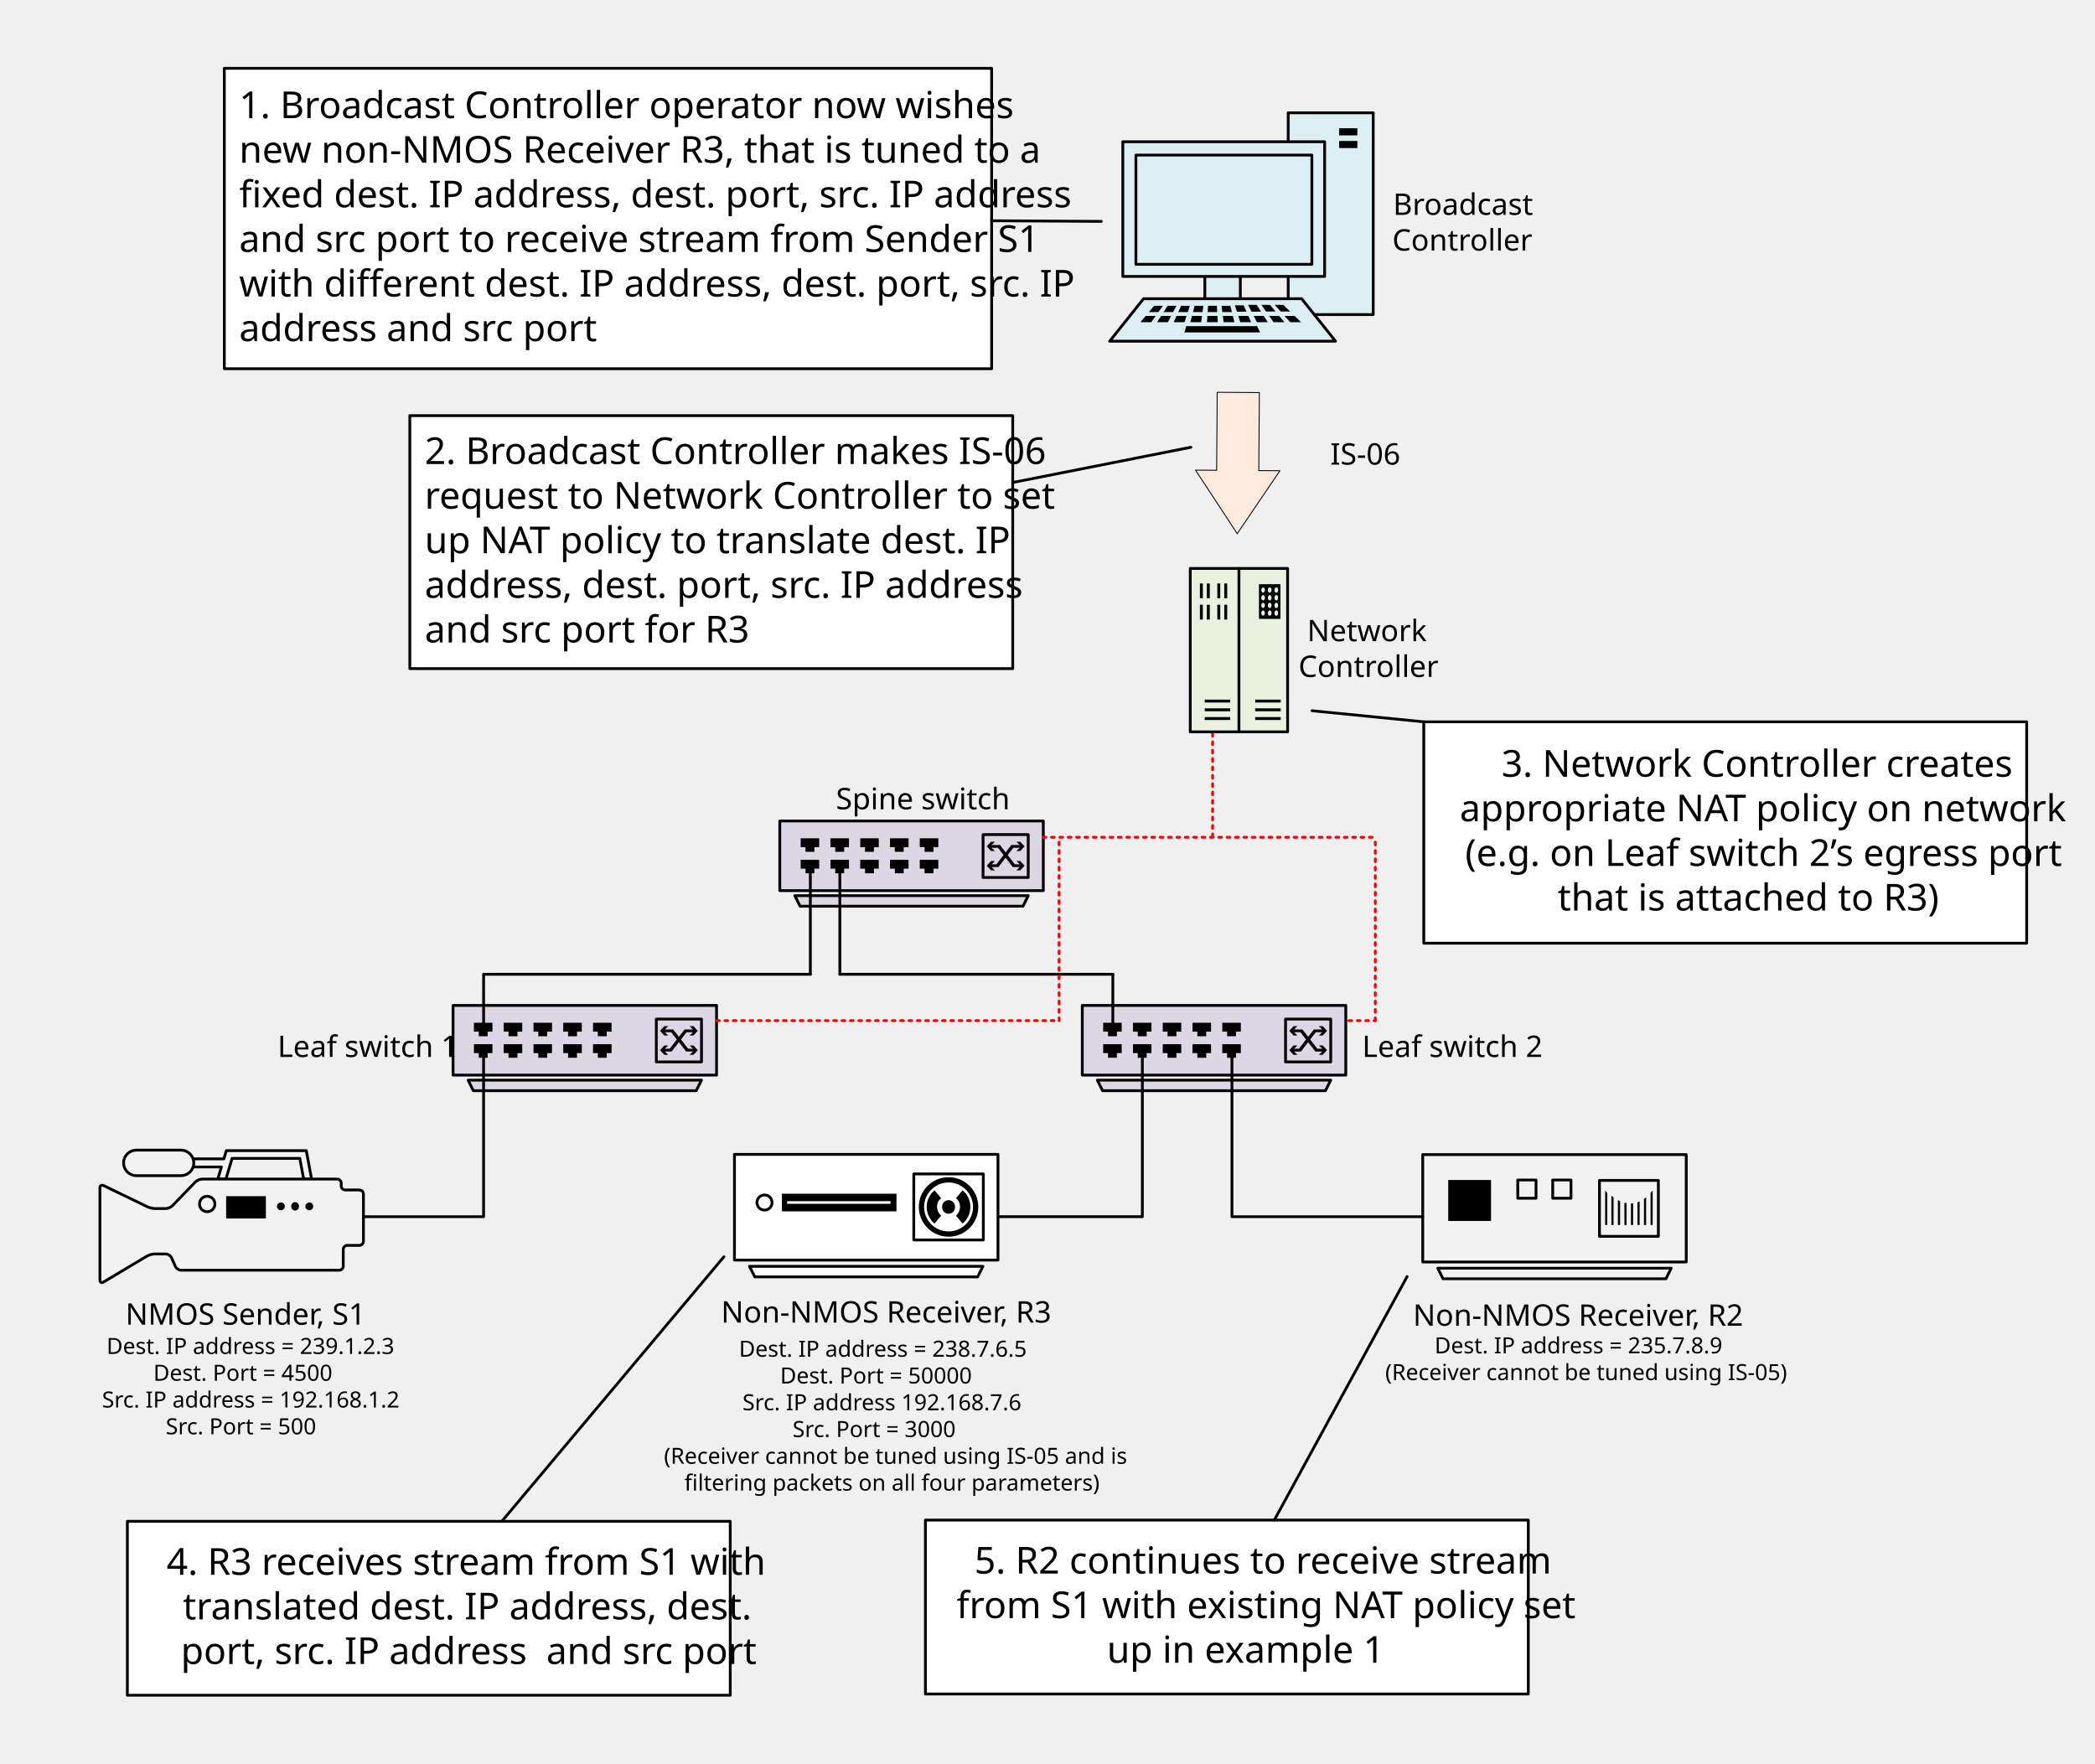
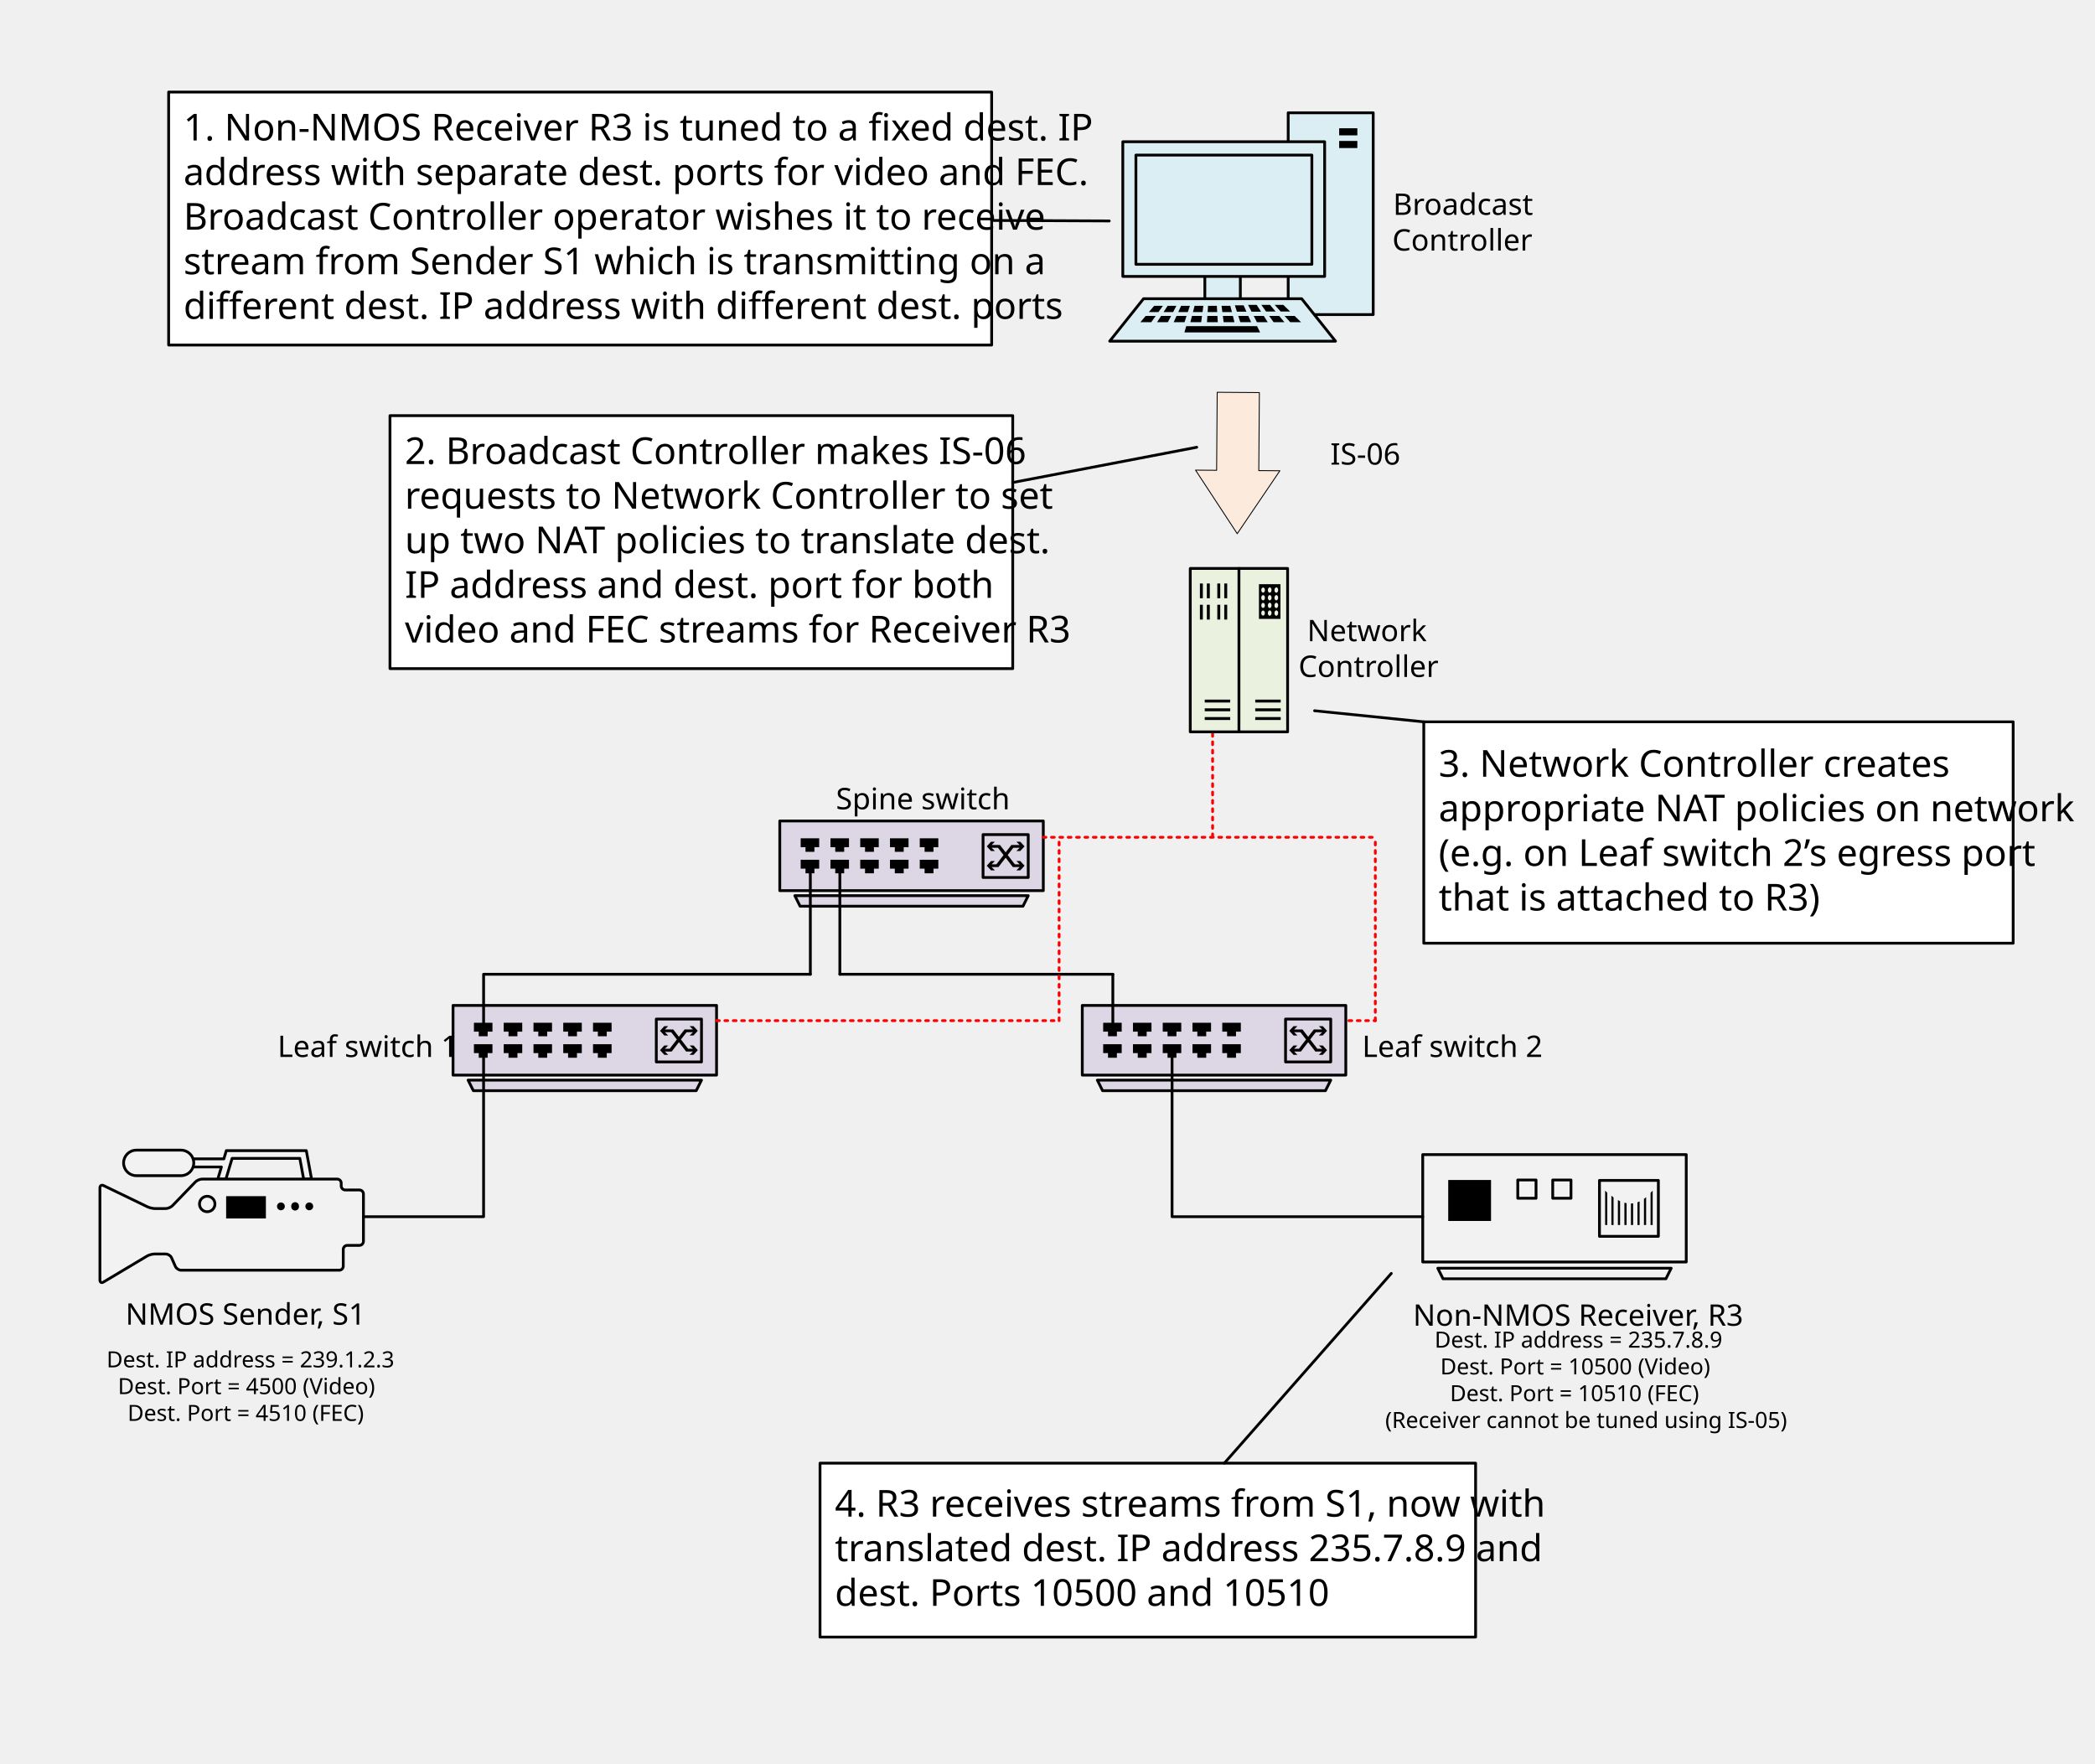
- <svg xmlns="http://www.w3.org/2000/svg" width="7.825in" height="6.587in" viewBox="0 0 563.427 474.278" xml:space="preserve" color-interpolation-filters="sRGB" class="st17">
+ <svg xmlns="http://www.w3.org/2000/svg" width="7.825in" height="6.587in" viewBox="0 0 563.427 474.278" xml:space="preserve" color-interpolation-filters="sRGB" class="st16">
  <style type="text/css">
	
		.st1 {fill:#ddd6e5;stroke:#000000;stroke-linecap:round;stroke-linejoin:round;stroke-width:0.75}
		.st2 {fill:#000000}
		.st3 {fill:#f2f2f2;stroke:#000000;stroke-linecap:round;stroke-linejoin:round;stroke-width:0.75}
		.st4 {stroke:#000000;stroke-linecap:round;stroke-linejoin:round;stroke-width:0.75;visibility:hidden}
		.st5 {stroke:#000000;stroke-linecap:round;stroke-linejoin:round;stroke-width:0.75}
		.st6 {stroke:#ff0000;stroke-dasharray:0.75,1.5;stroke-linecap:round;stroke-linejoin:round;stroke-width:0.75}
		.st7 {fill:#ebf1df}
		.st8 {fill:none;stroke:none;stroke-linecap:round;stroke-linejoin:round;stroke-width:0.75}
		.st9 {fill:#000000;font-family:Calibri;font-size:0.667em}
		.st10 {font-size:1em}
		.st11 {fill:#000000;font-family:Calibri;font-size:0.5em}
		.st12 {fill:#dbeef3;stroke:#000000;stroke-linecap:round;stroke-linejoin:round;stroke-width:0.75}
		.st13 {fill:#fcebdd;stroke:#000000;stroke-linecap:round;stroke-linejoin:round;stroke-width:0.24}
- 		.st14 {fill:#ffffff;stroke:#000000;stroke-linecap:round;stroke-linejoin:round;stroke-width:0.75}
- 		.st15 {fill:#ffffff}
- 		.st16 {fill:#000000;font-family:Calibri;font-size:0.833em}
- 		.st17 {fill:none;fill-rule:evenodd;font-size:12px;overflow:visible;stroke-linecap:square;stroke-miterlimit:3}
+ 		.st14 {fill:#ffffff}
+ 		.st15 {fill:#000000;font-family:Calibri;font-size:0.833em}
+ 		.st16 {fill:none;fill-rule:evenodd;font-size:12px;overflow:visible;stroke-linecap:square;stroke-miterlimit:3}
	
	</style>
  <g>
    <g id="group52-1" transform="translate(291.068,-156.989)">
      <g id="shape53-2" transform="translate(0,-23.9715)">
        <path d="M65.4 474.28 L66.82 471.44 L4.05 471.44 L5.46 474.28 L65.4 474.28 ZM0 470.09 L70.87 470.09 L70.87 451.35         L0 451.35 L0 470.09 Z" class="st1" />
      </g>
      <g id="shape54-4" transform="translate(54.6669,-31.7016)">
        <rect x="0" y="462.746" width="12.151" height="11.532" class="st1" />
      </g>
      <g id="shape55-6" transform="translate(5.61827,-32.827)">
        <path d="M4.98 470.64 L0 470.64 L0 473.03 L1.3 473.03 L1.3 474.28 L3.69 474.28 L3.69 473.03 L4.98 473.03 L4.98 470.64         ZM12.99 470.64 L8.01 470.64 L8.01 473.03 L9.3 473.03 L9.3 474.28 L11.7 474.28 L11.7 473.03 L12.99 473.03         L12.99 470.64 ZM21 470.64 L16.02 470.64 L16.02 473.03 L17.31 473.03 L17.31 474.28 L19.7 474.28 L19.7         473.03 L21 473.03 L21 470.64 ZM29.01 470.64 L24.02 470.64 L24.02 473.03 L25.32 473.03 L25.32 474.28         L27.71 474.28 L27.71 473.03 L29.01 473.03 L29.01 470.64 ZM37.02 470.64 L32.03 470.64 L32.03 473.03 L33.33         473.03 L33.33 474.28 L35.72 474.28 L35.72 473.03 L37.02 473.03 L37.02 470.64 ZM37.02 464.87 L32.03 464.87         L32.03 467.26 L33.33 467.26 L33.33 468.5 L35.72 468.5 L35.72 467.26 L37.02 467.26 L37.02 464.87 ZM29.01         464.87 L24.02 464.87 L24.02 467.26 L25.32 467.26 L25.32 468.5 L27.71 468.5 L27.71 467.26 L29.01 467.26         L29.01 464.87 ZM21 464.87 L16.02 464.87 L16.02 467.26 L17.31 467.26 L17.31 468.5 L19.7 468.5 L19.7 467.26         L21 467.26 L21 464.87 ZM12.99 464.87 L8.01 464.87 L8.01 467.26 L9.3 467.26 L9.3 468.5 L11.7 468.5 L11.7         467.26 L12.99 467.26 L12.99 464.87 ZM4.98 464.87 L0 464.87 L0 467.26 L1.3 467.26 L1.3 468.5 L3.69 468.5         L3.69 467.26 L4.98 467.26 L4.98 464.87 Z" class="st2" />
      </g>
      <g id="shape56-9" transform="translate(55.6646,-33.6193)">
        <path d="M5.63 470.16 L7.14 468.21 L8.86 468.2 L7.97 469.08 L9 469.08 L10.16 467.83 L9.01 466.58 L7.96 466.58 L8.85         467.46 L6.61 467.46 L5.08 469.44 L3.55 467.46 L1.31 467.46 L2.19 466.58 L1.15 466.58 L0 467.83 L1.15         469.08 L2.19 469.08 L1.3 468.2 L3.01 468.21 L4.52 470.16 L2.6 472.65 L1.3 472.66 L2.19 471.77 L1.15         471.77 L0 473.03 L1.15 474.28 L2.19 474.28 L1.31 473.4 L3.14 473.4 L5.08 470.88 L7.02 473.4 L8.85 473.4         L7.96 474.28 L9.01 474.28 L10.16 473.03 L9 471.77 L7.97 471.77 L8.86 472.66 L7.55 472.65 L5.63 470.16         Z" class="st2" />
      </g>
    </g>
    <g id="group10-12" transform="translate(209.714,-206.595)">
      <g id="shape11-13" transform="translate(0,-23.9715)">
        <path d="M65.4 474.28 L66.82 471.44 L4.05 471.44 L5.46 474.28 L65.4 474.28 ZM0 470.09 L70.87 470.09 L70.87 451.35         L0 451.35 L0 470.09 Z" class="st1" />
      </g>
      <g id="shape12-15" transform="translate(54.6669,-31.7016)">
        <rect x="0" y="462.746" width="12.151" height="11.532" class="st1" />
      </g>
      <g id="shape13-17" transform="translate(5.61827,-32.827)">
        <path d="M4.98 470.64 L0 470.64 L0 473.03 L1.3 473.03 L1.3 474.28 L3.69 474.28 L3.69 473.03 L4.98 473.03 L4.98 470.64         ZM12.99 470.64 L8.01 470.64 L8.01 473.03 L9.3 473.03 L9.3 474.28 L11.7 474.28 L11.7 473.03 L12.99 473.03         L12.99 470.64 ZM21 470.64 L16.02 470.64 L16.02 473.03 L17.31 473.03 L17.31 474.28 L19.7 474.28 L19.7         473.03 L21 473.03 L21 470.64 ZM29.01 470.64 L24.02 470.64 L24.02 473.03 L25.32 473.03 L25.32 474.28         L27.71 474.28 L27.71 473.03 L29.01 473.03 L29.01 470.64 ZM37.02 470.64 L32.03 470.64 L32.03 473.03 L33.33         473.03 L33.33 474.28 L35.72 474.28 L35.72 473.03 L37.02 473.03 L37.02 470.64 ZM37.02 464.87 L32.03 464.87         L32.03 467.26 L33.33 467.26 L33.33 468.5 L35.72 468.5 L35.72 467.26 L37.02 467.26 L37.02 464.87 ZM29.01         464.87 L24.02 464.87 L24.02 467.26 L25.32 467.26 L25.32 468.5 L27.71 468.5 L27.71 467.26 L29.01 467.26         L29.01 464.87 ZM21 464.87 L16.02 464.87 L16.02 467.26 L17.31 467.26 L17.31 468.5 L19.7 468.5 L19.7 467.26         L21 467.26 L21 464.87 ZM12.99 464.87 L8.01 464.87 L8.01 467.26 L9.3 467.26 L9.3 468.5 L11.7 468.5 L11.7         467.26 L12.99 467.26 L12.99 464.87 ZM4.98 464.87 L0 464.87 L0 467.26 L1.3 467.26 L1.3 468.5 L3.69 468.5         L3.69 467.26 L4.98 467.26 L4.98 464.87 Z" class="st2" />
      </g>
      <g id="shape14-20" transform="translate(55.6646,-33.6193)">
        <path d="M5.63 470.16 L7.14 468.21 L8.86 468.2 L7.97 469.08 L9 469.08 L10.16 467.83 L9.01 466.58 L7.96 466.58 L8.85         467.46 L6.61 467.46 L5.08 469.44 L3.55 467.46 L1.31 467.46 L2.19 466.58 L1.15 466.58 L0 467.83 L1.15         469.08 L2.19 469.08 L1.3 468.2 L3.01 468.21 L4.52 470.16 L2.6 472.65 L1.3 472.66 L2.19 471.77 L1.15         471.77 L0 473.03 L1.15 474.28 L2.19 474.28 L1.31 473.4 L3.14 473.4 L5.08 470.88 L7.02 473.4 L8.85 473.4         L7.96 474.28 L9.01 474.28 L10.16 473.03 L9 471.77 L7.97 471.77 L8.86 472.66 L7.55 472.65 L5.63 470.16         Z" class="st2" />
      </g>
    </g>
    <g id="group15-23" transform="translate(97.7451,-111.635) scale(-1,1)">
      <g id="shape16-24" transform="translate(13.9504,-45.5452)">
        <path d="M23.59 468.84 L22.93 466.62 L1.42 466.62 L0 474.28 L2.13 474.28 L3.16 468.71 L21.37 468.71 L23.04 474.28         L25.22 474.28 L24.25 471.02 L33.11 471.02 L33.11 468.84 L23.59 468.84 Z" class="st3" />
      </g>
      <g id="shape17-26" transform="translate(0,-17.5408)">
        <path d="M53.2 454.2 C52.6 454.2 51.76 453.85 51.35 453.41 L45.22 447.06 C44.81 446.63 43.98 446.27 43.38 446.27         L7.07 446.27 C6.47 446.27 5.98 446.76 5.98 447.36 L5.98 448.11 C5.98 448.71 5.49 449.2 4.89 449.2 L1.09         449.2 C0.49 449.2 0 449.69 0 450.29 L0 463 C0 463.6 0.49 464.1 1.09 464.1 L4.34 464.1 C4.94 464.1 5.43         464.59 5.43 465.19 L5.43 469.69 C5.43 470.29 5.92 470.78 6.52 470.78 L49.03 470.78 C49.63 470.78 50.32         470.33 50.57 469.78 L51.62 467.41 C51.86 466.87 52.55 466.42 53.15 466.42 L56.19 466.42 C56.79 466.42         57.7 466.67 58.21 466.98 L69.93 473.97 C70.44 474.28 70.87 474.04 70.87 473.44 L70.87 448.63 C70.87         448.03 70.42 447.76 69.88 448.02 L58.1 453.72 C57.56 453.98 56.63 454.2 56.03 454.2 L53.2 454.2 Z" class="st3" />
      </g>
      <g id="shape18-28" transform="translate(39.9362,-36.7701)">
        <path d="M4.16 472.2 A2.079 2.079 -180 1 0 0 472.2 A2.079 2.079 -180 1 0 4.16 472.2 ZM24.57 461.15 C24.57         459.26 23.04 457.72 21.14 457.72 L9.14 457.72 C7.24 457.72 5.7 459.26 5.7 461.15 C5.7 463.05 7.24 464.58         9.14 464.58 L21.14 464.58 C23.04 464.58 24.57 463.05 24.57 461.15 Z" class="st3" />
      </g>
      <g id="shape19-30" transform="translate(13.5163,-34.9559)">
        <path d="M12.72 474.28 L23.41 474.28 L23.41 468.28 L12.72 468.28 L12.72 474.28 ZM9.73 471.02 A1.049 1.049 -180         1 0 7.63 471.02 A1.049 1.049 -180 1 0 9.73 471.02 ZM5.91 471.02 A1.048 1.048 -180 1 0 3.82 471.02         A1.048 1.048 -180 1 0 5.91 471.02 ZM2.1 471.02 A1.049 1.049 -180 1 0 -0 471.02 A1.049 1.049         -180 1 0 2.1 471.02 Z" class="st2" />
      </g>
    </g>
    <g id="group42-33" transform="translate(382.627,-111.635)">
      <g id="shape43-34" transform="translate(0,-18.7403)">
        <path d="M65.4 474.28 L66.82 471.44 L4.05 471.44 L5.46 474.28 L65.4 474.28 ZM0 469.76 L70.87 469.76 L70.87 440.89         L0 440.89 L0 469.76 Z" class="st3" />
      </g>
      <g id="shape44-36" transform="translate(25.562,-30.1545)">
        <path d="M21.97 474.28 L37.81 474.28 L37.81 459.24 L21.97 459.24 L21.97 474.28 ZM9.4 464.04 L14.31 464.04 L14.31         459.13 L9.4 459.13 L9.4 464.04 ZM0 464.04 L4.91 464.04 L4.91 459.13 L0 459.13 L0 464.04 Z" class="st3" />
      </g>
      <g id="shape45-38" transform="translate(6.85693,-34.2865)">
        <rect x="0" y="463.26" width="11.513" height="11.018" class="st2" />
        <rect x="0" y="463.26" width="11.513" height="11.018" class="st4" />
      </g>
      <g id="shape46-41" transform="translate(49.0575,-33.2093)">
        <path d="M12.22 474.28 L12.78 474.28 L12.78 465.05 C12.6 465.25 12.4 465.44 12.22 465.62 L12.22 474.28 ZM11.02 466.81         C10.83 466.97 10.64 467.13 10.44 467.27 L10.44 474.28 L11.02 474.28 L11.02 466.81 ZM9.27 467.95 C9.08         468.05 8.88 468.12 8.69 468.19 L8.69 474.28 L9.27 474.28 L9.27 467.95 ZM6.94 474.28 L7.52 474.28 L7.52         468.46 C7.32 468.49 7.13 468.5 6.94 468.51 L6.94 474.28 ZM5.77 468.42 C5.57 468.39 5.38 468.34 5.18         468.29 L5.18 474.28 L5.77 474.28 L5.77 468.42 ZM4.02 467.88 C3.82 467.79 3.63 467.69 3.43 467.59 L3.43         474.28 L4.02 474.28 L4.02 467.88 ZM2.26 466.87 C2.07 466.73 1.87 466.58 1.68 466.43 L1.68 474.28 L2.26         474.28 L2.26 466.87 ZM0.57 474.28 L0.57 465.62 C0.38 465.44 0.19 465.25 0 465.05 L0 474.28 L0.57 474.28         Z" class="st2" />
      </g>
    </g>
    <g id="group47-44" transform="translate(121.84,-156.989)">
      <g id="shape48-45" transform="translate(0,-23.9715)">
        <path d="M65.4 474.28 L66.82 471.44 L4.05 471.44 L5.46 474.28 L65.4 474.28 ZM0 470.09 L70.87 470.09 L70.87 451.35         L0 451.35 L0 470.09 Z" class="st1" />
      </g>
      <g id="shape49-47" transform="translate(54.6669,-31.7016)">
        <rect x="0" y="462.746" width="12.151" height="11.532" class="st1" />
      </g>
      <g id="shape50-49" transform="translate(5.61827,-32.827)">
        <path d="M4.98 470.64 L0 470.64 L0 473.03 L1.3 473.03 L1.3 474.28 L3.69 474.28 L3.69 473.03 L4.98 473.03 L4.98 470.64         ZM12.99 470.64 L8.01 470.64 L8.01 473.03 L9.3 473.03 L9.3 474.28 L11.7 474.28 L11.7 473.03 L12.99 473.03         L12.99 470.64 ZM21 470.64 L16.02 470.64 L16.02 473.03 L17.31 473.03 L17.31 474.28 L19.7 474.28 L19.7         473.03 L21 473.03 L21 470.64 ZM29.01 470.64 L24.02 470.64 L24.02 473.03 L25.32 473.03 L25.32 474.28         L27.71 474.28 L27.71 473.03 L29.01 473.03 L29.01 470.64 ZM37.02 470.64 L32.03 470.64 L32.03 473.03 L33.33         473.03 L33.33 474.28 L35.72 474.28 L35.72 473.03 L37.02 473.03 L37.02 470.64 ZM37.02 464.87 L32.03 464.87         L32.03 467.26 L33.33 467.26 L33.33 468.5 L35.72 468.5 L35.72 467.26 L37.02 467.26 L37.02 464.87 ZM29.01         464.87 L24.02 464.87 L24.02 467.26 L25.32 467.26 L25.32 468.5 L27.71 468.5 L27.71 467.26 L29.01 467.26         L29.01 464.87 ZM21 464.87 L16.02 464.87 L16.02 467.26 L17.31 467.26 L17.31 468.5 L19.7 468.5 L19.7 467.26         L21 467.26 L21 464.87 ZM12.99 464.87 L8.01 464.87 L8.01 467.26 L9.3 467.26 L9.3 468.5 L11.7 468.5 L11.7         467.26 L12.99 467.26 L12.99 464.87 ZM4.98 464.87 L0 464.87 L0 467.26 L1.3 467.26 L1.3 468.5 L3.69 468.5         L3.69 467.26 L4.98 467.26 L4.98 464.87 Z" class="st2" />
      </g>
      <g id="shape51-52" transform="translate(55.6646,-33.6193)">
        <path d="M5.63 470.16 L7.14 468.21 L8.86 468.2 L7.97 469.08 L9 469.08 L10.16 467.83 L9.01 466.58 L7.96 466.58 L8.85         467.46 L6.61 467.46 L5.08 469.44 L3.55 467.46 L1.31 467.46 L2.19 466.58 L1.15 466.58 L0 467.83 L1.15         469.08 L2.19 469.08 L1.3 468.2 L3.01 468.21 L4.52 470.16 L2.6 472.65 L1.3 472.66 L2.19 471.77 L1.15         471.77 L0 473.03 L1.15 474.28 L2.19 474.28 L1.31 473.4 L3.14 473.4 L5.08 470.88 L7.02 473.4 L8.85 473.4         L7.96 474.28 L9.01 474.28 L10.16 473.03 L9 471.77 L7.97 471.77 L8.86 472.66 L7.55 472.65 L5.63 470.16         Z" class="st2" />
      </g>
    </g>
    <g id="shape59-55" transform="translate(692.212,233.666) rotate(90)">
      <path d="M0 474.28 L28.35 474.28" class="st5" />
    </g>
    <g id="shape60-58" transform="translate(700.149,233.666) rotate(90)">
      <path d="M0 474.28 L28.35 474.28" class="st5" />
    </g>
    <g id="shape61-61" transform="translate(225.871,-212.265)">
      <path d="M0 474.28 L73.42 474.28" class="st5" />
    </g>
    <g id="shape62-64" transform="translate(773.566,262.013) rotate(90)">
      <path d="M0 474.28 L15.31 474.28" class="st5" />
    </g>
    <g id="shape63-67" transform="translate(130.06,-197.808)">
      <path d="M87.87 459.82 L0 459.82 L0 474.28" class="st5" />
    </g>
    <g id="shape65-70" transform="translate(97.7451,-147.068)">
      <path d="M32.31 429.49 L32.31 474.28 L0 474.28" class="st5" />
    </g>
-     <g id="shape66-73" transform="translate(781.503,282.595) rotate(90)">
-       <path d="M0 474.28 L44.61 474.28" class="st5" />
-     </g>
-     <g id="shape117-76" transform="translate(307.036,801.487) rotate(180)">
-       <path d="M0 474.28 L39.21 474.28" class="st5" />
-     </g>
-     <g id="shape118-79" transform="translate(331.32,-147.068)">
-       <path d="M0 430.34 L0 474.28 L51.31 474.28" class="st5" />
-     </g>
-     <g id="shape154-82" transform="translate(228.318,-310.06)">
+     <g id="shape118-73" transform="translate(315.213,-147.068)">
+       <path d="M0 430.34 L0 474.28 L67.41 474.28" class="st5" />
+     </g>
+     <g id="shape154-76" transform="translate(228.318,-310.06)">
		</g>
-     <g id="shape156-83" transform="translate(280.535,-249.115)">
+     <g id="shape156-77" transform="translate(280.535,-249.115)">
      <path d="M0 474.28 L89.34 474.28" class="st6" />
    </g>
-     <g id="shape157-86" transform="translate(-148.164,225.013) rotate(-90)">
+     <g id="shape157-80" transform="translate(-148.164,225.013) rotate(-90)">
      <path d="M0 474.28 L28.2 474.28" class="st6" />
    </g>
-     <g id="group158-89" transform="translate(317.609,-277.462)">
-       <g id="shape159-90" transform="translate(2.4999,0)">
+     <g id="group158-83" transform="translate(317.609,-277.462)">
+       <g id="shape159-84" transform="translate(2.4999,0)">
        <path d="M0 474.28 L26.18 474.28 L26.18 430.34 L0 430.34 L0 474.28 Z" class="st7" />
        <path d="M0 474.28 L26.18 474.28 L26.18 430.34 L0 430.34 L0 474.28" class="st5" />
        <path d="M13.09 474.28 L13.09 430.34" class="st5" />
      </g>
-       <g id="shape160-94" transform="translate(5.09195,-3.19012)">
+       <g id="shape160-88" transform="translate(5.09195,-3.19012)">
        <path d="M15.88 447.09 L21.66 447.09 L21.66 437.76 L15.88 437.76 L15.88 447.09 ZM6.55 441.54 L7.34 441.54 L7.34 437.57         L6.55 437.57 L6.55 441.54 ZM6.55 447.27 L7.34 447.27 L7.34 443.29 L6.55 443.29 L6.55 447.27 ZM4.68 441.54         L5.47 441.54 L5.47 437.57 L4.68 437.57 L4.68 441.54 ZM4.68 447.27 L5.47 447.27 L5.47 443.29 L4.68 443.29         L4.68 447.27 ZM1.87 441.54 L2.66 441.54 L2.66 437.57 L1.87 437.57 L1.87 441.54 ZM1.87 447.27 L2.66 447.27         L2.66 443.29 L1.87 443.29 L1.87 447.27 ZM0 441.54 L0.79 441.54 L0.79 437.57 L0 437.57 L0 441.54 ZM0         447.27 L0.79 447.27 L0.79 443.29 L0 443.29 L0 447.27 ZM14.88 468.8 L14.88 469.58 L21.73 469.58 L21.73         468.8 L14.88 468.8 ZM14.88 471.15 L14.88 471.93 L21.73 471.93 L21.73 471.15 L14.88 471.15 ZM14.88 473.5         L14.88 474.28 L21.73 474.28 L21.73 473.5 L14.88 473.5 ZM1.3 469.58 L8.15 469.58 L8.15 468.8 L1.3 468.8         L1.3 469.58 ZM1.3 471.93 L8.15 471.93 L8.15 471.15 L1.3 471.15 L1.3 471.93 ZM1.3 474.28 L8.15 474.28         L8.15 473.5 L1.3 473.5 L1.3 474.28 Z" class="st2" />
      </g>
-       <g id="shape161-97" transform="translate(21.5959,-31.2517)">
+       <g id="shape161-91" transform="translate(21.5959,-31.2517)">
        <path d="M3.59 467.16 a0.489 0.689 -180 1 0 0.917 0.476 a0.489 0.689 -180 1 0 -0.917 -0.476         ZM3.59 469.2 a0.489 0.689 -180 1 0 0.904 0.524 a0.489 0.689 -180 1 0 -0.904 -0.524         ZM3.6 471.25 a0.489 0.689 -180 1 0 0.895 0.552 a0.489 0.689 -180 1 0 -0.895 -0.552         ZM3.6 473.31 a0.489 0.689 -180 1 0 0.895 0.552 a0.489 0.689 -180 1 0 -0.895 -0.552         ZM1.8 467.19 a0.489 0.689 -180 1 0 0.932 0.415 a0.489 0.689 -180 1 0 -0.932 -0.415         ZM1.81 469.23 a0.489 0.689 -180 1 0 0.922 0.458 a0.489 0.689 -180 1 0 -0.922 -0.458         ZM1.81 471.28 a0.489 0.689 -180 1 0 0.915 0.484 a0.489 0.689 -180 1 0 -0.915 -0.484         ZM1.81 473.34 a0.489 0.689 -180 1 0 0.915 0.484 a0.489 0.689 -180 1 0 -0.915 -0.484         ZM0.02 467.22 a0.489 0.689 -180 1 0 0.946 0.351 a0.489 0.689 -180 1 0 -0.946 -0.351         ZM0.02 469.27 a0.489 0.689 -180 1 0 0.938 0.389 a0.489 0.689 -180 1 0 -0.938 -0.389         ZM0.02 471.32 a0.489 0.689 -180 1 0 0.934 0.411 a0.489 0.689 -180 1 0 -0.934 -0.411         ZM0.02 473.38 a0.489 0.689 -180 1 0 0.934 0.411 a0.489 0.689 -180 1 0 -0.934 -0.411         Z" class="st7" />
      </g>
    </g>
-     <g id="shape232-100" transform="translate(-104.406,274.485) rotate(-90)">
+     <g id="shape232-94" transform="translate(-104.406,274.485) rotate(-90)">
      <path d="M0 474.28 L49.32 474.28" class="st6" />
    </g>
-     <g id="shape233-103" transform="translate(362.784,-199.792)">
+     <g id="shape233-97" transform="translate(362.784,-199.792)">
      <path d="M0 474.28 L7.09 474.28" class="st6" />
    </g>
-     <g id="shape234-106" transform="translate(-189.446,274.485) rotate(-90)">
+     <g id="shape234-100" transform="translate(-189.446,274.485) rotate(-90)">
      <path d="M0 474.28 L49.32 474.28" class="st6" />
    </g>
-     <g id="shape235-109" transform="translate(192.706,-199.792)">
+     <g id="shape235-103" transform="translate(192.706,-199.792)">
      <path d="M0 474.28 L92.13 474.28" class="st6" />
    </g>
-     <g id="shape236-112" transform="translate(67.9813,-183.918)">
+     <g id="shape236-106" transform="translate(67.9813,-183.918)">
      <rect x="0" y="457.27" width="55.559" height="17.008" class="st8" />
      <text x="6.66" y="468.17" class="st9">Leaf switch 1</text>
    </g>
-     <g id="shape238-115" transform="translate(359.666,-183.918)">
+     <g id="shape238-109" transform="translate(359.666,-183.918)">
      <rect x="0" y="457.27" width="55.559" height="17.008" class="st8" />
      <text x="6.66" y="468.17" class="st9">Leaf switch 2</text>
    </g>
-     <g id="shape239-118" transform="translate(217.367,-250.532)">
+     <g id="shape239-112" transform="translate(217.367,-250.532)">
      <rect x="0" y="457.27" width="55.559" height="17.008" class="st8" />
      <text x="7.45" y="468.17" class="st9">Spine switch</text>
    </g>
-     <g id="shape240-121" transform="translate(337.84,-290.926)">
+     <g id="shape240-115" transform="translate(337.84,-290.926)">
      <rect x="0" y="457.27" width="55.559" height="17.008" class="st8" />
      <text x="13.69" y="463.37" class="st9">Network <tspan x="11.37" dy="1.2em" class="st10">Controller</tspan>
      </text>
    </g>
-     <g id="shape241-125" transform="translate(26.8789,-111.918)">
+     <g id="shape241-119" transform="translate(26.8789,-111.918)">
      <rect x="0" y="457.27" width="70.866" height="17.008" class="st8" />
      <text x="6.86" y="468.17" class="st9">NMOS Sender, S1</text>
    </g>
-     <g id="shape242-128" transform="translate(189.021,-112.485)">
-       <rect x="0" y="457.27" width="88.724" height="17.008" class="st8" />
-       <text x="4.9" y="468.17" class="st9">Non-NMOS Receiver, R3</text>
-     </g>
-     <g id="shape243-131" transform="translate(375.54,-111.635)">
+     <g id="shape243-122" transform="translate(375.54,-111.635)">
      <rect x="0" y="457.27" width="87.874" height="17.008" class="st8" />
-       <text x="4.47" y="468.17" class="st9">Non-NMOS Receiver, R2</text>
-     </g>
-     <g id="shape244-134" transform="translate(18.375,-92.6427)">
+       <text x="4.47" y="468.17" class="st9">Non-NMOS Receiver, R3</text>
+     </g>
+     <g id="shape244-125" transform="translate(18.375,-92.6427)">
      <rect x="0" y="457.27" width="87.874" height="17.008" class="st8" />
-       <text x="10.28" y="456.77" class="st11">Dest. IP address = 239.1.2.3 <tspan x="22.87" dy="1.2em" class="st10">Dest</tspan>. Port = 4500 <tspan x="9.06" dy="1.2em" class="st10">Src</tspan>. IP address = 192.168.1.2 <tspan x="26.21" dy="1.2em" class="st10">Src</tspan>. Port = 500</text>
-     </g>
-     <g id="shape245-140" transform="translate(171.446,-84.7057)">
+       <text x="10.28" y="460.37" class="st11">Dest. IP address = 239.1.2.3 <tspan x="13.33" dy="1.2em" class="st10">Dest</tspan>. Port = 4500 (Video) <tspan x="15.93" dy="1.2em" class="st10">Dest</tspan>. Port = 4510 (FEC)</text>
+     </g>
+     <g id="shape246-130" transform="translate(358.532,-94.3435)">
      <rect x="0" y="457.27" width="121.89" height="17.008" class="st8" />
-       <text x="27.29" y="449.57" class="st11">Dest. IP address = 238.7.6.5 <tspan x="38.36" dy="1.2em" class="st10">Dest</tspan>. Port = 50000 <tspan x="28.24" dy="1.2em" class="st10">Src</tspan>. IP address 192.168.7.6 <tspan x="41.7" dy="1.2em" class="st10">Src</tspan>. Port = 3000 <tspan x="7.11" dy="1.2em" class="st10">(</tspan>Receiver cannot be tuned using IS-05 and is <tspan x="12.62" dy="1.2em" class="st10">filtering packets on all four parameters</tspan>)</text>
-     </g>
-     <g id="shape246-148" transform="translate(358.532,-100.013)">
-       <rect x="0" y="457.27" width="121.89" height="17.008" class="st8" />
-       <text x="27.29" y="463.97" class="st11">Dest. IP address = 235.7.8.9 <tspan x="14.01" dy="1.2em" class="st10">(</tspan>Receiver cannot be tuned using IS-05)</text>
-     </g>
-     <g id="group252-152" transform="translate(298.438,-377.808)">
-       <g id="shape253-153" transform="translate(0,-4.72617)">
+       <text x="27.29" y="456.77" class="st11">Dest. IP address = 235.7.8.9 <tspan x="28.82" dy="1.2em" class="st10">Dest</tspan>. Port = 10500 (Video) <tspan x="31.42" dy="1.2em" class="st10">Dest</tspan>. Port = 10510 (FEC) <tspan x="14.01" dy="1.2em" class="st10">(</tspan>Receiver cannot be tuned using IS-05)</text>
+     </g>
+     <g id="group252-136" transform="translate(298.438,-377.808)">
+       <g id="shape253-137" transform="translate(0,-4.72617)">
        <path d="M48.01 456.87 L48.01 462.86 L51.62 462.86 L55.04 467.14 L70.87 467.14 L70.87 412.86 L48.01 412.86 L48.01         420.65 L57.81 420.65 L57.81 456.87 L48.01 456.87 ZM57.81 420.65 L3.53 420.65 L3.53 456.87 L57.81 456.87         L57.81 420.65 ZM60.73 474.28 L51.62 462.86 L9.11 462.86 L0 474.28 L60.73 474.28 ZM35.14 456.87 L25.59         456.87 L25.59 462.86 L35.14 462.86 L35.14 456.87 Z" class="st12" />
      </g>
-       <g id="shape254-155" transform="translate(7.05282,-25.393)">
+       <g id="shape254-139" transform="translate(7.05282,-25.393)">
        <path d="M47.32 444.91 L0 444.91 L0 474.28 L47.32 474.28 L47.32 444.91 Z" class="st12" />
      </g>
-       <g id="shape255-157" transform="translate(8.26528,-7.08364)">
+       <g id="shape255-141" transform="translate(8.26528,-7.08364)">
        <path d="M53.45 421.3 L58.34 421.3 L58.34 419.39 L53.45 419.39 L53.45 421.3 ZM53.45 424.7 L58.34 424.7 L58.34 422.79         L53.45 422.79 L53.45 424.7 ZM41.47 469.85 L38.77 469.85 L40.28 471.53 L43.19 471.53 L41.47 469.85 ZM38.42         466.87 L36.1 466.87 L37.72 468.67 L40.27 468.67 L38.42 466.87 ZM37.32 469.85 L34.62 469.85 L35.81 471.53         L38.72 471.53 L37.32 469.85 ZM34.84 466.87 L32.52 466.87 L33.79 468.67 L36.35 468.67 L34.84 466.87 ZM33.17         469.85 L30.47 469.85 L31.33 471.53 L34.24 471.53 L33.17 469.85 ZM31.27 466.87 L28.95 466.87 L29.88 468.71         L32.44 468.71 L31.27 466.87 ZM29.02 469.85 L26.32 469.85 L26.86 471.53 L29.77 471.53 L29.02 469.85 ZM27.75         466.99 L25.4 466.99 L25.95 468.71 L28.51 468.71 L27.75 466.99 ZM24.87 469.85 L22.17 469.85 L22.38 471.53         L25.29 471.53 L24.87 469.85 ZM24.18 467.14 L21.82 467.14 L22.04 468.82 L24.61 468.82 L24.18 467.14 ZM20.55         467.14 L18.19 467.14 L18.08 468.82 L20.65 468.82 L20.55 467.14 ZM20.71 469.85 L18.01 469.85 L17.9 471.53         L20.81 471.53 L20.71 469.85 ZM16.93 467.14 L14.57 467.14 L14.13 468.82 L16.7 468.82 L16.93 467.14 ZM16.56         469.85 L13.86 469.85 L13.43 471.53 L16.34 471.53 L16.56 469.85 ZM31.37 472.6 L12.32 472.6 L11.83 474.28         L32.19 474.28 L31.37 472.6 ZM13.3 467.14 L10.94 467.14 L10.18 468.82 L12.75 468.82 L13.3 467.14 ZM12.41         469.85 L9.71 469.85 L8.95 471.53 L11.86 471.53 L12.41 469.85 ZM9.67 467.14 L7.31 467.14 L6.22 468.82         L8.79 468.82 L9.67 467.14 ZM8.26 469.85 L5.56 469.85 L4.48 471.53 L7.39 471.53 L8.26 469.85 ZM6.04 467.14         L3.68 467.14 L2.27 468.82 L4.84 468.82 L6.04 467.14 ZM4.11 469.85 L1.41 469.85 L0 471.53 L2.91 471.53         L4.11 469.85 Z" class="st2" />
      </g>
    </g>
-     <g id="shape256-160" transform="translate(-141.527,139.985) rotate(-89.5724)">
+     <g id="shape256-144" transform="translate(-141.527,139.985) rotate(-89.5724)">
      <path d="M0 474.28 L17.01 462.94 L17.01 468.61 L37.99 468.61 L37.99 474.28 L37.99 479.95 L17.01 479.95 L17.01 485.62        L0 474.28 Z" class="st13" />
    </g>
-     <g id="shape257-162" transform="translate(363.068,-405.588)">
+     <g id="shape257-146" transform="translate(363.068,-405.588)">
      <rect x="0" y="457.27" width="55.559" height="17.008" class="st8" />
      <text x="11.57" y="463.37" class="st9">Broadcast <tspan x="11.37" dy="1.2em" class="st10">Controller</tspan>
      </text>
    </g>
-     <g id="shape261-166" transform="translate(338.123,-343.225)">
+     <g id="shape261-150" transform="translate(338.123,-343.225)">
      <rect x="0" y="457.27" width="55.559" height="17.008" class="st8" />
      <text x="19.65" y="468.17" class="st9">IS-06</text>
    </g>
-     <g id="group336-169" transform="translate(197.525,-111.918)">
-       <g id="shape337-170" transform="translate(0,-18.9645)">
-         <path d="M65.4 474.28 L66.82 471.44 L4.05 471.44 L5.46 474.28 L65.4 474.28 ZM0 469.76 L70.87 469.76 L70.87 441.34         L0 441.34 L0 469.76 Z" class="st14" />
-       </g>
-       <g id="shape338-172" transform="translate(12.7661,-36.5909)">
-         <rect x="0" y="469.538" width="30.801" height="4.74" class="st2" />
-         <rect x="0" y="469.538" width="30.801" height="4.74" class="st4" />
-       </g>
-       <g id="shape339-175" transform="translate(6.04797,-28.8996)">
-         <path d="M4.07 464.22 A2.034 2.034 -180 1 0 -0 464.22 A2.034 2.034 -180 1 0 4.07 464.22 ZM35.9 464.57 L35.9 463.86         L8.11 463.86 L8.11 464.57 L35.9 464.57 ZM42.18 474.28 L60.88 474.28 L60.88 456.53 L42.18 456.53 L42.18         474.28 Z" class="st15" />
-         <path d="M4.07 464.22 A2.034 2.034 -180 1 0 -0 464.22 A2.034 2.034 -180 1 0 4.07 464.22M42.18 474.28 L60.88 474.28         L60.88 456.53 L42.18 456.53 L42.18 474.28" class="st5" />
-       </g>
-       <g id="shape340-178" transform="translate(49.5809,-29.7725)">
-         <path d="M8 458.28 C3.58 458.28 0 461.86 0 466.28 C0 470.7 3.58 474.28 8 474.28 C12.42 474.28 16 470.7 16 466.28         C16 461.86 12.42 458.28 8 458.28 ZM8 459.7 C11.63 459.7 14.58 462.65 14.58 466.28 C14.58 469.91 11.63         472.86 8 472.86 C4.37 472.86 1.42 469.91 1.42 466.28 C1.42 462.65 4.37 459.7 8 459.7 ZM4.92 466.25 C4.92         465.18 5.26 464.59 6 463.89 L4.21 461.79 C2.94 462.87 2.12 464.48 2.12 466.28 C2.12 468.07 2.94 469.69         4.21 470.76 L6.01 468.63 C5.3 468.04 4.92 467.07 4.92 466.25 ZM11.08 466.25 C11.08 467.07 10.69 468.04         9.98 468.63 L11.78 470.76 C13.06 469.69 13.87 468.07 13.87 466.28 C13.87 464.48 13.06 462.87 11.79 461.79         L10 463.89 C10.73 464.59 11.08 465.18 11.08 466.25 ZM9.73 466.28 A1.733 1.733 -180 1 0 6.27 466.28         A1.733 1.733 -180 1 0 9.73 466.28 Z" class="st2" />
-       </g>
-     </g>
-     <g id="shape258-181" transform="translate(110.218,-294.469)">
-       <path d="M0 474.28 L162.14 474.28 L162.14 406.25 L0 406.25 L0 474.28 Z" class="st15" />
-       <path d="M162.14 424.23 L210.05 414.75" class="st5" />
-       <path d="M0 474.28 L162.14 474.28 L162.14 406.25 L0 406.25 L0 474.28" class="st5" />
-       <text x="4" y="419.26" class="st16">2. Broadcast Controller makes IS-06 <tspan x="4" dy="1.2em" class="st10">request to Network Controller to set </tspan>
-         <tspan x="4" dy="1.2em" class="st10">up NAT policy to translate dest</tspan>. IP <tspan x="4" dy="1.2em" class="st10">address</tspan>, dest. port, src. IP address  <tspan x="4" dy="1.2em" class="st10">and src port for R</tspan>3 </text>
-     </g>
-     <g id="shape260-190" transform="translate(60.3278,-375.115)">
-       <path d="M0 474.28 L206.36 474.28 L206.36 393.49 L0 393.49 L0 474.28 Z" class="st15" />
-       <path d="M206.36 434.48 L235.84 434.65" class="st5" />
-       <path d="M0 474.28 L206.36 474.28 L206.36 393.49 L0 393.49 L0 474.28" class="st5" />
-       <text x="4" y="406.88" class="st16">1. Broadcast Controller operator now wishes <tspan x="4" dy="1.2em" class="st10">new non</tspan>-NMOS Receiver R3, that is tuned to a <tspan x="4" dy="1.2em" class="st10">fixed dest</tspan>. IP address, dest. port, src. IP address <tspan x="4" dy="1.2em" class="st10">and src port to receive stream from Sender S</tspan>1 <tspan x="4" dy="1.2em" class="st10">with different dest</tspan>. IP address, dest. port, src. IP <tspan x="4" dy="1.2em" class="st10">address and src port </tspan>
-       </text>
-     </g>
-     <g id="shape259-200" transform="translate(382.91,-220.627)">
-       <path d="M0 474.28 L162.14 474.28 L162.14 414.75 L0 414.75 L0 474.28 Z" class="st15" />
-       <path d="M0 414.75 L-30.05 411.77" class="st5" />
-       <path d="M0 474.28 L162.14 474.28 L162.14 414.75 L0 414.75 L0 474.28" class="st5" />
-       <text x="20.9" y="429.51" class="st16">3. Network Controller creates <tspan x="9.67" dy="1.2em" class="st10">appropriate NAT policy on network </tspan>
-         <tspan x="11.14" dy="1.2em" class="st10">(</tspan>e.g. on Leaf switch 2’s egress port <tspan x="36" dy="1.2em" class="st10">that is attached to R</tspan>3)</text>
-     </g>
-     <g id="shape262-208" transform="translate(34.249,-18.375)">
-       <path d="M0 474.28 L162.14 474.28 L162.14 427.51 L0 427.51 L0 474.28 Z" class="st15" />
-       <path d="M100.71 427.51 L160.44 356.36" class="st5" />
-       <path d="M0 474.28 L162.14 474.28 L162.14 427.51 L0 427.51 L0 474.28" class="st5" />
-       <text x="10.56" y="441.89" class="st16">4. R3 receives stream from S1 with <tspan x="14.93" dy="1.2em" class="st10">translated dest</tspan>. IP address, dest. <tspan x="14.38" dy="1.2em" class="st10">port</tspan>, src. IP address  and src port</text>
-     </g>
-     <g id="shape263-215" transform="translate(248.882,-18.7087)">
-       <path d="M0 474.28 L162.14 474.28 L162.14 427.51 L0 427.51 L0 474.28 Z" class="st15" />
-       <path d="M93.83 427.51 L129.54 362.03" class="st5" />
-       <path d="M0 474.28 L162.14 474.28 L162.14 427.51 L0 427.51 L0 474.28" class="st5" />
-       <text x="13.19" y="441.89" class="st16">5. R2 continues to receive stream <tspan x="8.36" dy="1.2em" class="st10">from S</tspan>1 with existing NAT policy set <tspan x="48.81" dy="1.2em" class="st10">up in example </tspan>1</text>
+     <g id="shape258-153" transform="translate(104.882,-294.469)">
+       <path d="M0 474.28 L167.48 474.28 L167.48 406.25 L0 406.25 L0 474.28 Z" class="st14" />
+       <path d="M167.48 424.23 L216.96 414.75" class="st5" />
+       <path d="M0 474.28 L167.48 474.28 L167.48 406.25 L0 406.25 L0 474.28" class="st5" />
+       <text x="4" y="419.26" class="st15">2. Broadcast Controller makes IS-06 <tspan x="4" dy="1.2em" class="st10">requests to Network Controller to set </tspan>
+         <tspan x="4" dy="1.2em" class="st10">up two NAT policies to translate dest</tspan>. <tspan x="4" dy="1.2em" class="st10">IP address and dest</tspan>. port for both <tspan x="4" dy="1.2em" class="st10">video and FEC streams for Receiver R</tspan>3</text>
+     </g>
+     <g id="shape260-162" transform="translate(45.3543,-381.493)">
+       <path d="M0 474.28 L221.34 474.28 L221.34 406.25 L0 406.25 L0 474.28 Z" class="st14" />
+       <path d="M221.34 440.77 L252.96 440.91" class="st5" />
+       <path d="M0 474.28 L221.34 474.28 L221.34 406.25 L0 406.25 L0 474.28" class="st5" />
+       <text x="4" y="419.26" class="st15">1. Non-NMOS Receiver R3 is tuned to a fixed dest. IP <tspan x="4" dy="1.2em" class="st10">address with separate dest</tspan>. ports for video and FEC. <tspan x="4" dy="1.2em" class="st10">Broadcast Controller operator wishes it to receive </tspan>
+         <tspan x="4" dy="1.2em" class="st10">stream from Sender S</tspan>1 which is transmitting on a <tspan x="4" dy="1.2em" class="st10">different dest</tspan>. IP address with different dest. ports</text>
+     </g>
+     <g id="shape259-171" transform="translate(382.91,-220.627)">
+       <path d="M0 474.28 L158.51 474.28 L158.51 414.75 L0 414.75 L0 474.28 Z" class="st14" />
+       <path d="M0 414.75 L-29.37 411.77" class="st5" />
+       <path d="M0 474.28 L158.51 474.28 L158.51 414.75 L0 414.75 L0 474.28" class="st5" />
+       <text x="4" y="429.51" class="st15">3. Network Controller creates <tspan x="4" dy="1.2em" class="st10">appropriate NAT policies on network </tspan>
+         <tspan x="4" dy="1.2em" class="st10">(</tspan>e.g. on Leaf switch 2’s egress port <tspan x="4" dy="1.2em" class="st10">that is attached to R</tspan>3)</text>
+     </g>
+     <g id="shape263-179" transform="translate(220.535,-34.0157)">
+       <path d="M0 474.28 L176.31 474.28 L176.31 427.51 L0 427.51 L0 474.28 Z" class="st14" />
+       <path d="M108.74 427.51 L153.64 376.48" class="st5" />
+       <path d="M0 474.28 L176.31 474.28 L176.31 427.51 L0 427.51 L0 474.28" class="st5" />
+       <text x="4" y="441.89" class="st15">4. R3 receives streams from S1, now with <tspan x="4" dy="1.2em" class="st10">translated dest</tspan>. IP address 235.7.8.9 and <tspan x="4" dy="1.2em" class="st10">dest</tspan>. Ports 10500 and 10510</text>
    </g>
  </g>
</svg>
